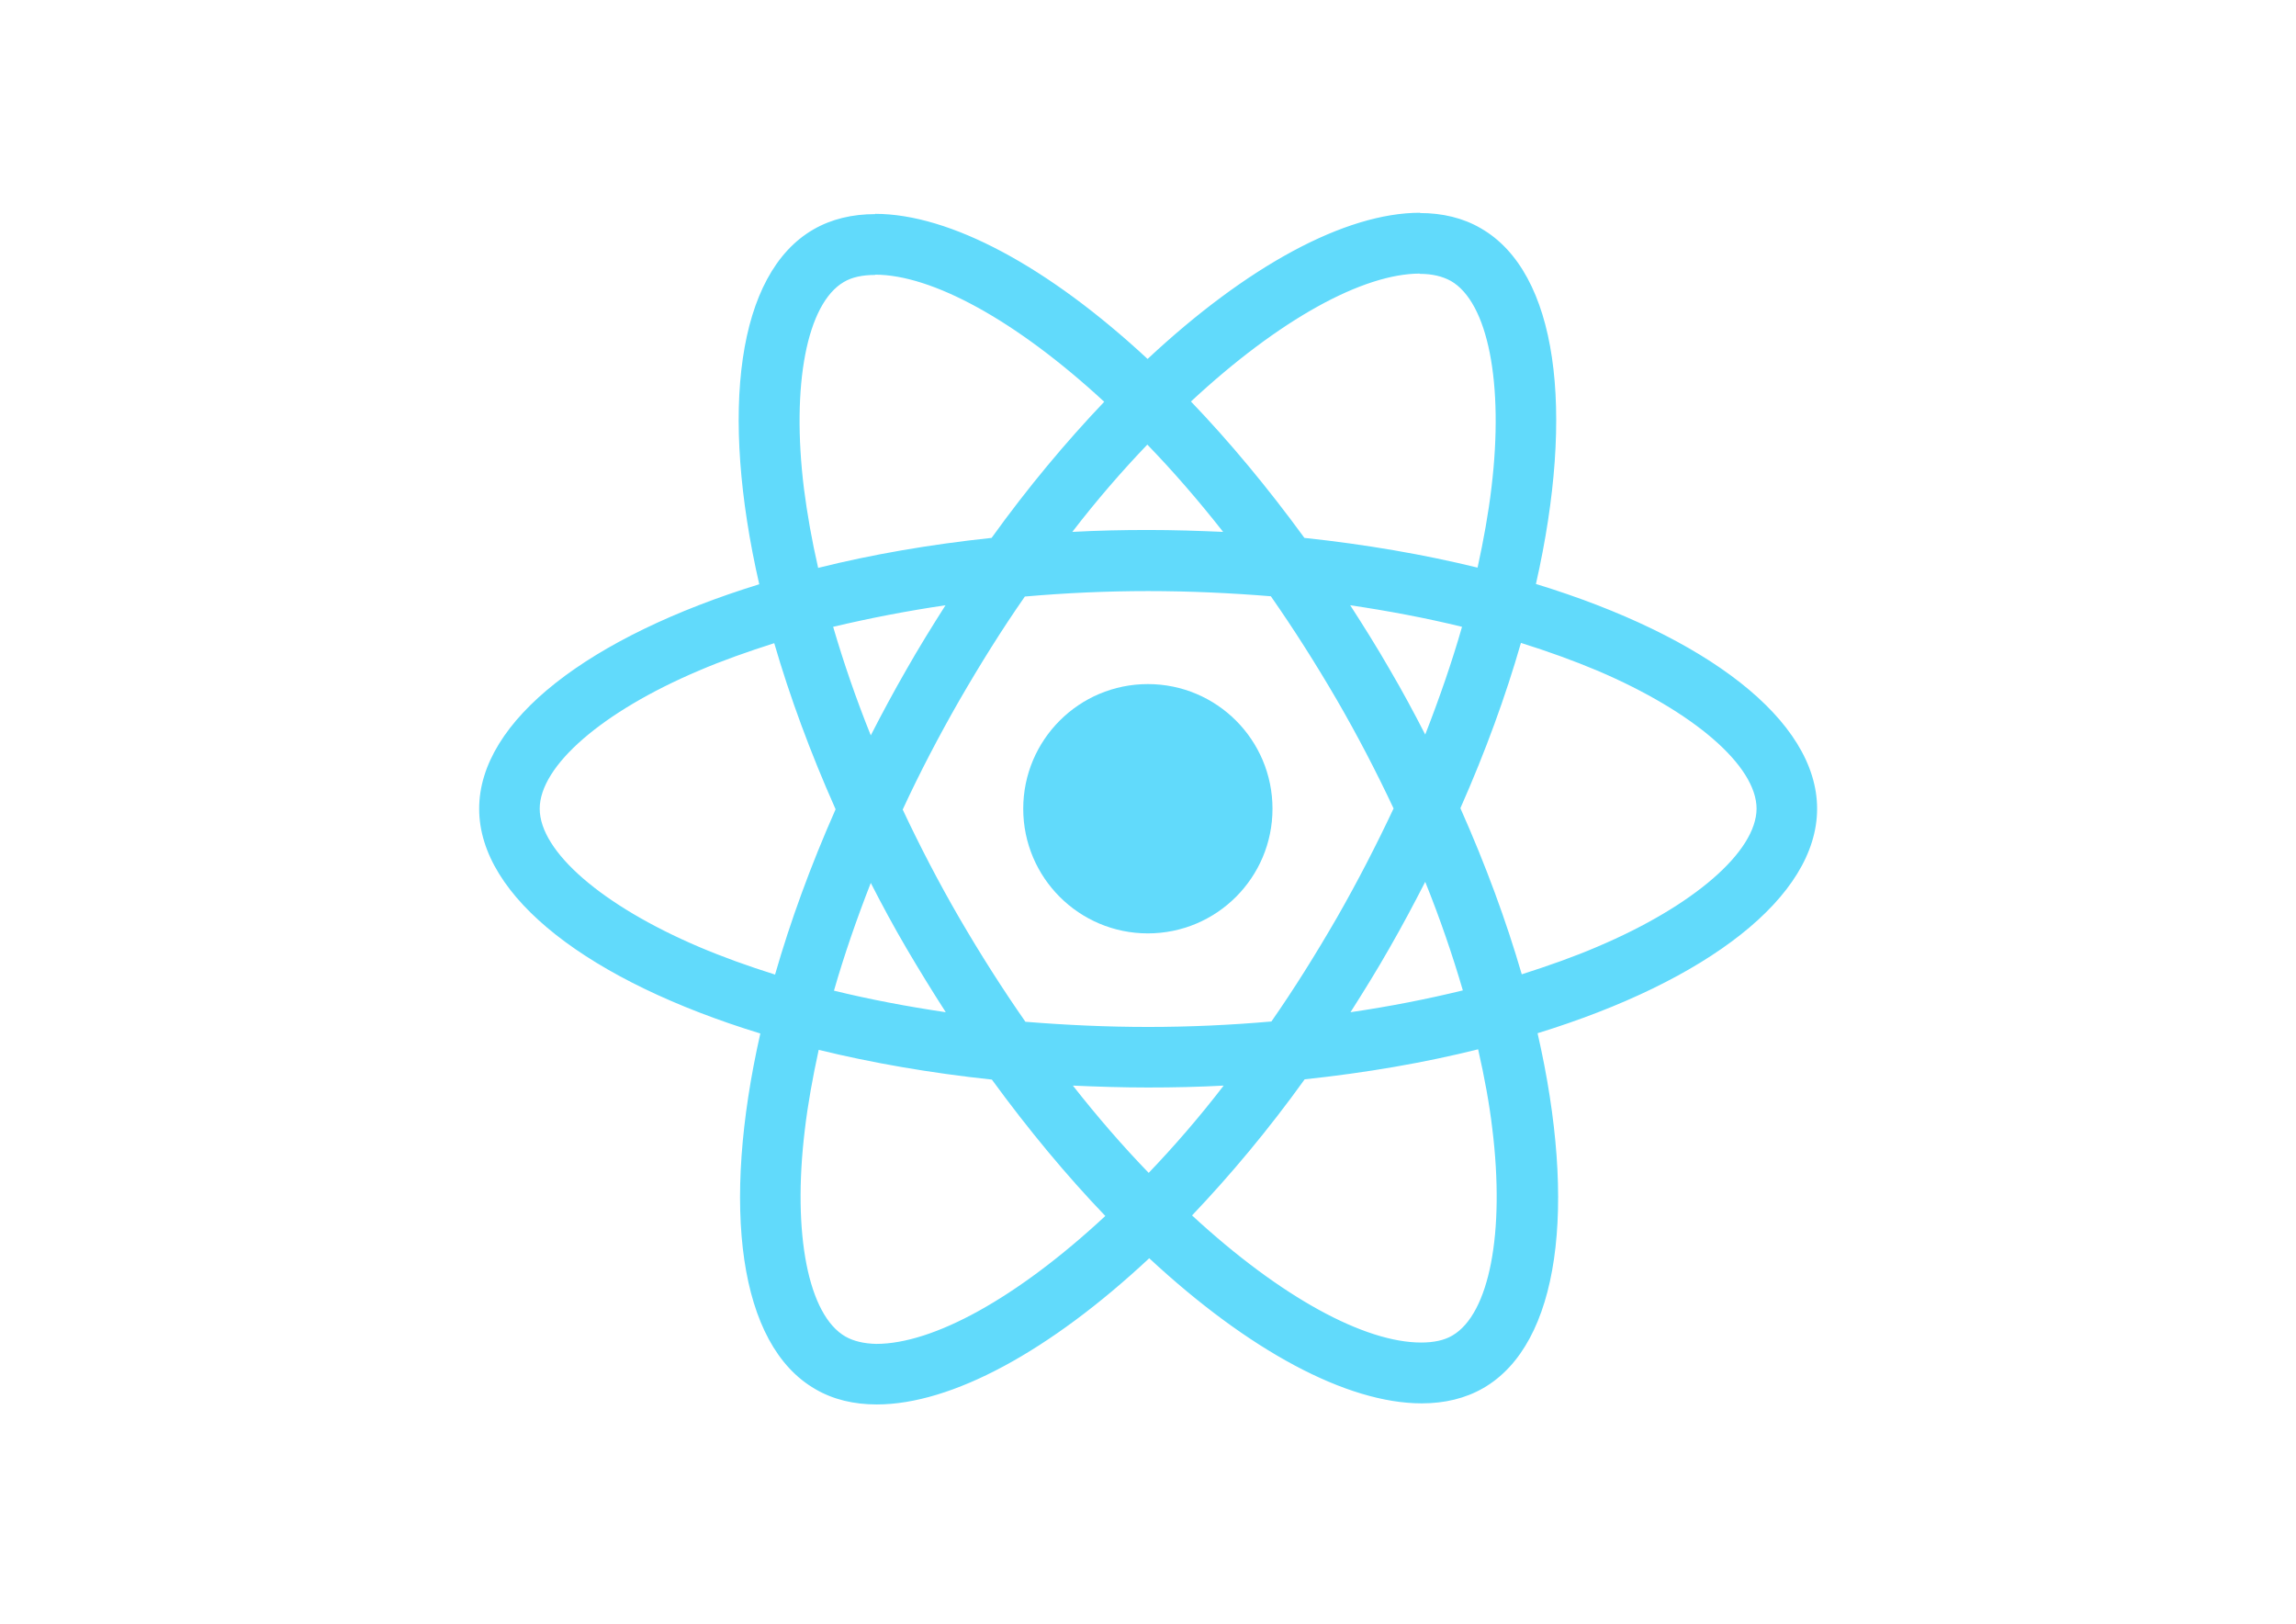
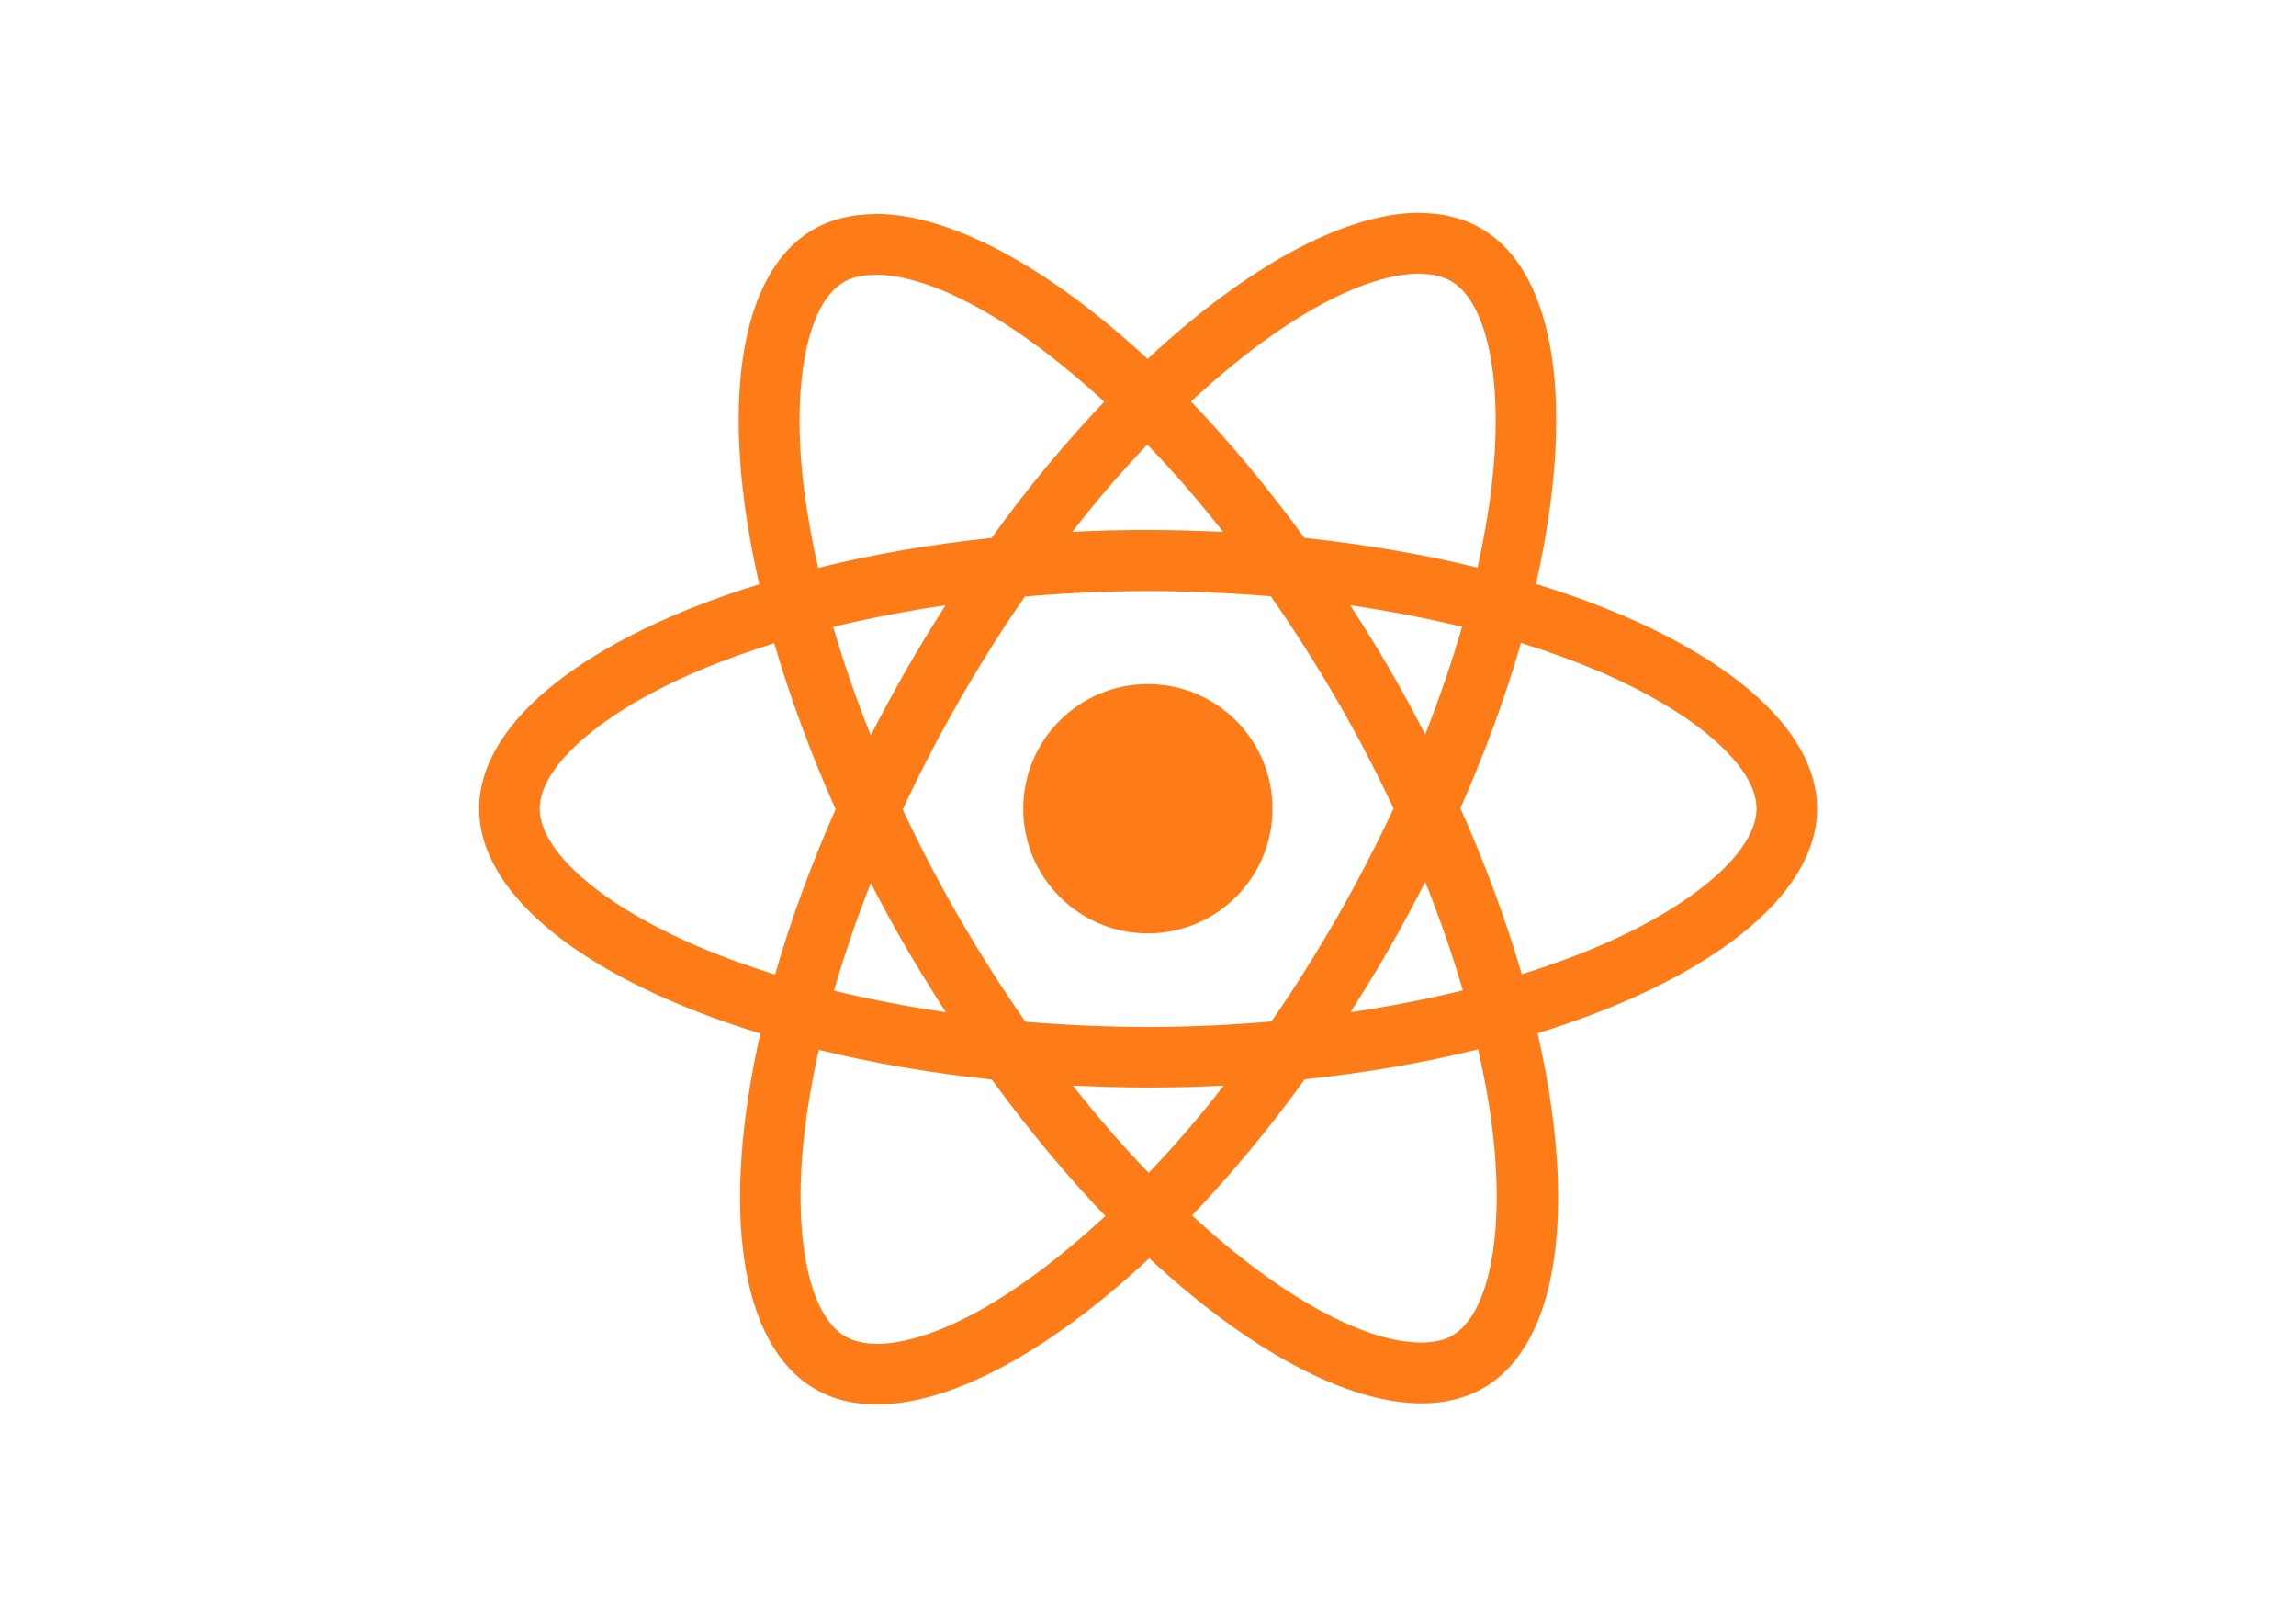
<svg xmlns="http://www.w3.org/2000/svg" viewBox="0 0 841.9 595.3">
-   <g fill="#61DAFB">
+   <g fill="#FD7C17">
    <path d="M666.3 296.5c0-32.5-40.7-63.3-103.1-82.4 14.4-63.6 8-114.2-20.2-130.4-6.5-3.8-14.1-5.6-22.4-5.6v22.3c4.6 0 8.3.9 11.4 2.6 13.6 7.8 19.5 37.5 14.9 75.7-1.1 9.4-2.9 19.3-5.1 29.4-19.6-4.8-41-8.5-63.5-10.9-13.5-18.5-27.5-35.3-41.6-50 32.6-30.3 63.2-46.9 84-46.9V78c-27.5 0-63.5 19.6-99.9 53.6-36.4-33.8-72.4-53.2-99.9-53.2v22.3c20.7 0 51.4 16.5 84 46.6-14 14.7-28 31.4-41.3 49.9-22.6 2.4-44 6.1-63.6 11-2.3-10-4-19.7-5.2-29-4.7-38.2 1.1-67.9 14.6-75.8 3-1.8 6.9-2.6 11.5-2.6V78.5c-8.4 0-16 1.8-22.6 5.6-28.1 16.2-34.4 66.7-19.9 130.1-62.2 19.2-102.7 49.9-102.7 82.3 0 32.5 40.7 63.3 103.1 82.4-14.4 63.6-8 114.2 20.2 130.4 6.5 3.8 14.1 5.6 22.5 5.6 27.5 0 63.5-19.6 99.9-53.6 36.4 33.8 72.4 53.2 99.9 53.2 8.4 0 16-1.8 22.6-5.6 28.1-16.2 34.4-66.7 19.9-130.1 62-19.1 102.5-49.9 102.5-82.3zm-130.2-66.7c-3.7 12.9-8.3 26.2-13.5 39.5-4.1-8-8.4-16-13.1-24-4.6-8-9.5-15.8-14.4-23.4 14.2 2.1 27.9 4.7 41 7.9zm-45.8 106.5c-7.8 13.5-15.8 26.3-24.1 38.2-14.9 1.3-30 2-45.2 2-15.1 0-30.2-.7-45-1.9-8.3-11.9-16.4-24.6-24.2-38-7.6-13.1-14.5-26.4-20.8-39.8 6.2-13.4 13.2-26.8 20.7-39.9 7.8-13.5 15.8-26.3 24.1-38.2 14.9-1.3 30-2 45.2-2 15.1 0 30.2.7 45 1.9 8.3 11.9 16.4 24.6 24.2 38 7.6 13.1 14.5 26.4 20.8 39.8-6.3 13.4-13.2 26.8-20.7 39.9zm32.3-13c5.4 13.4 10 26.8 13.8 39.8-13.1 3.2-26.9 5.9-41.2 8 4.9-7.7 9.8-15.6 14.4-23.7 4.6-8 8.9-16.1 13-24.1zM421.2 430c-9.3-9.6-18.6-20.3-27.8-32 9 .4 18.2.7 27.5.7 9.4 0 18.7-.2 27.8-.7-9 11.7-18.3 22.4-27.5 32zm-74.4-58.9c-14.2-2.1-27.9-4.7-41-7.9 3.7-12.9 8.3-26.2 13.5-39.5 4.1 8 8.4 16 13.1 24 4.7 8 9.5 15.8 14.4 23.4zM420.7 163c9.3 9.6 18.6 20.3 27.8 32-9-.4-18.2-.7-27.5-.7-9.4 0-18.7.2-27.8.7 9-11.7 18.3-22.4 27.5-32zm-74 58.9c-4.9 7.7-9.8 15.6-14.4 23.7-4.6 8-8.9 16-13 24-5.4-13.4-10-26.8-13.8-39.8 13.1-3.1 26.9-5.8 41.2-7.9zm-90.5 125.2c-35.4-15.1-58.3-34.9-58.3-50.6 0-15.7 22.9-35.6 58.3-50.6 8.6-3.7 18-7 27.7-10.1 5.7 19.6 13.2 40 22.5 60.9-9.2 20.8-16.6 41.1-22.2 60.6-9.9-3.1-19.3-6.5-28-10.2zM310 490c-13.6-7.8-19.5-37.5-14.9-75.7 1.1-9.4 2.9-19.3 5.1-29.4 19.6 4.8 41 8.5 63.5 10.9 13.5 18.5 27.5 35.3 41.6 50-32.6 30.3-63.2 46.9-84 46.9-4.5-.1-8.3-1-11.3-2.7zm237.2-76.2c4.7 38.2-1.1 67.9-14.6 75.8-3 1.8-6.9 2.6-11.5 2.6-20.7 0-51.4-16.5-84-46.6 14-14.7 28-31.4 41.3-49.9 22.6-2.4 44-6.1 63.6-11 2.3 10.1 4.1 19.8 5.2 29.1zm38.5-66.7c-8.6 3.7-18 7-27.7 10.1-5.7-19.6-13.2-40-22.5-60.9 9.2-20.8 16.6-41.1 22.2-60.6 9.9 3.1 19.3 6.5 28.1 10.2 35.4 15.1 58.3 34.9 58.3 50.6-.1 15.7-23 35.6-58.4 50.6zM320.8 78.4z" />
    <circle cx="420.9" cy="296.5" r="45.7" />
    <path d="M520.5 78.1z" />
  </g>
</svg>
